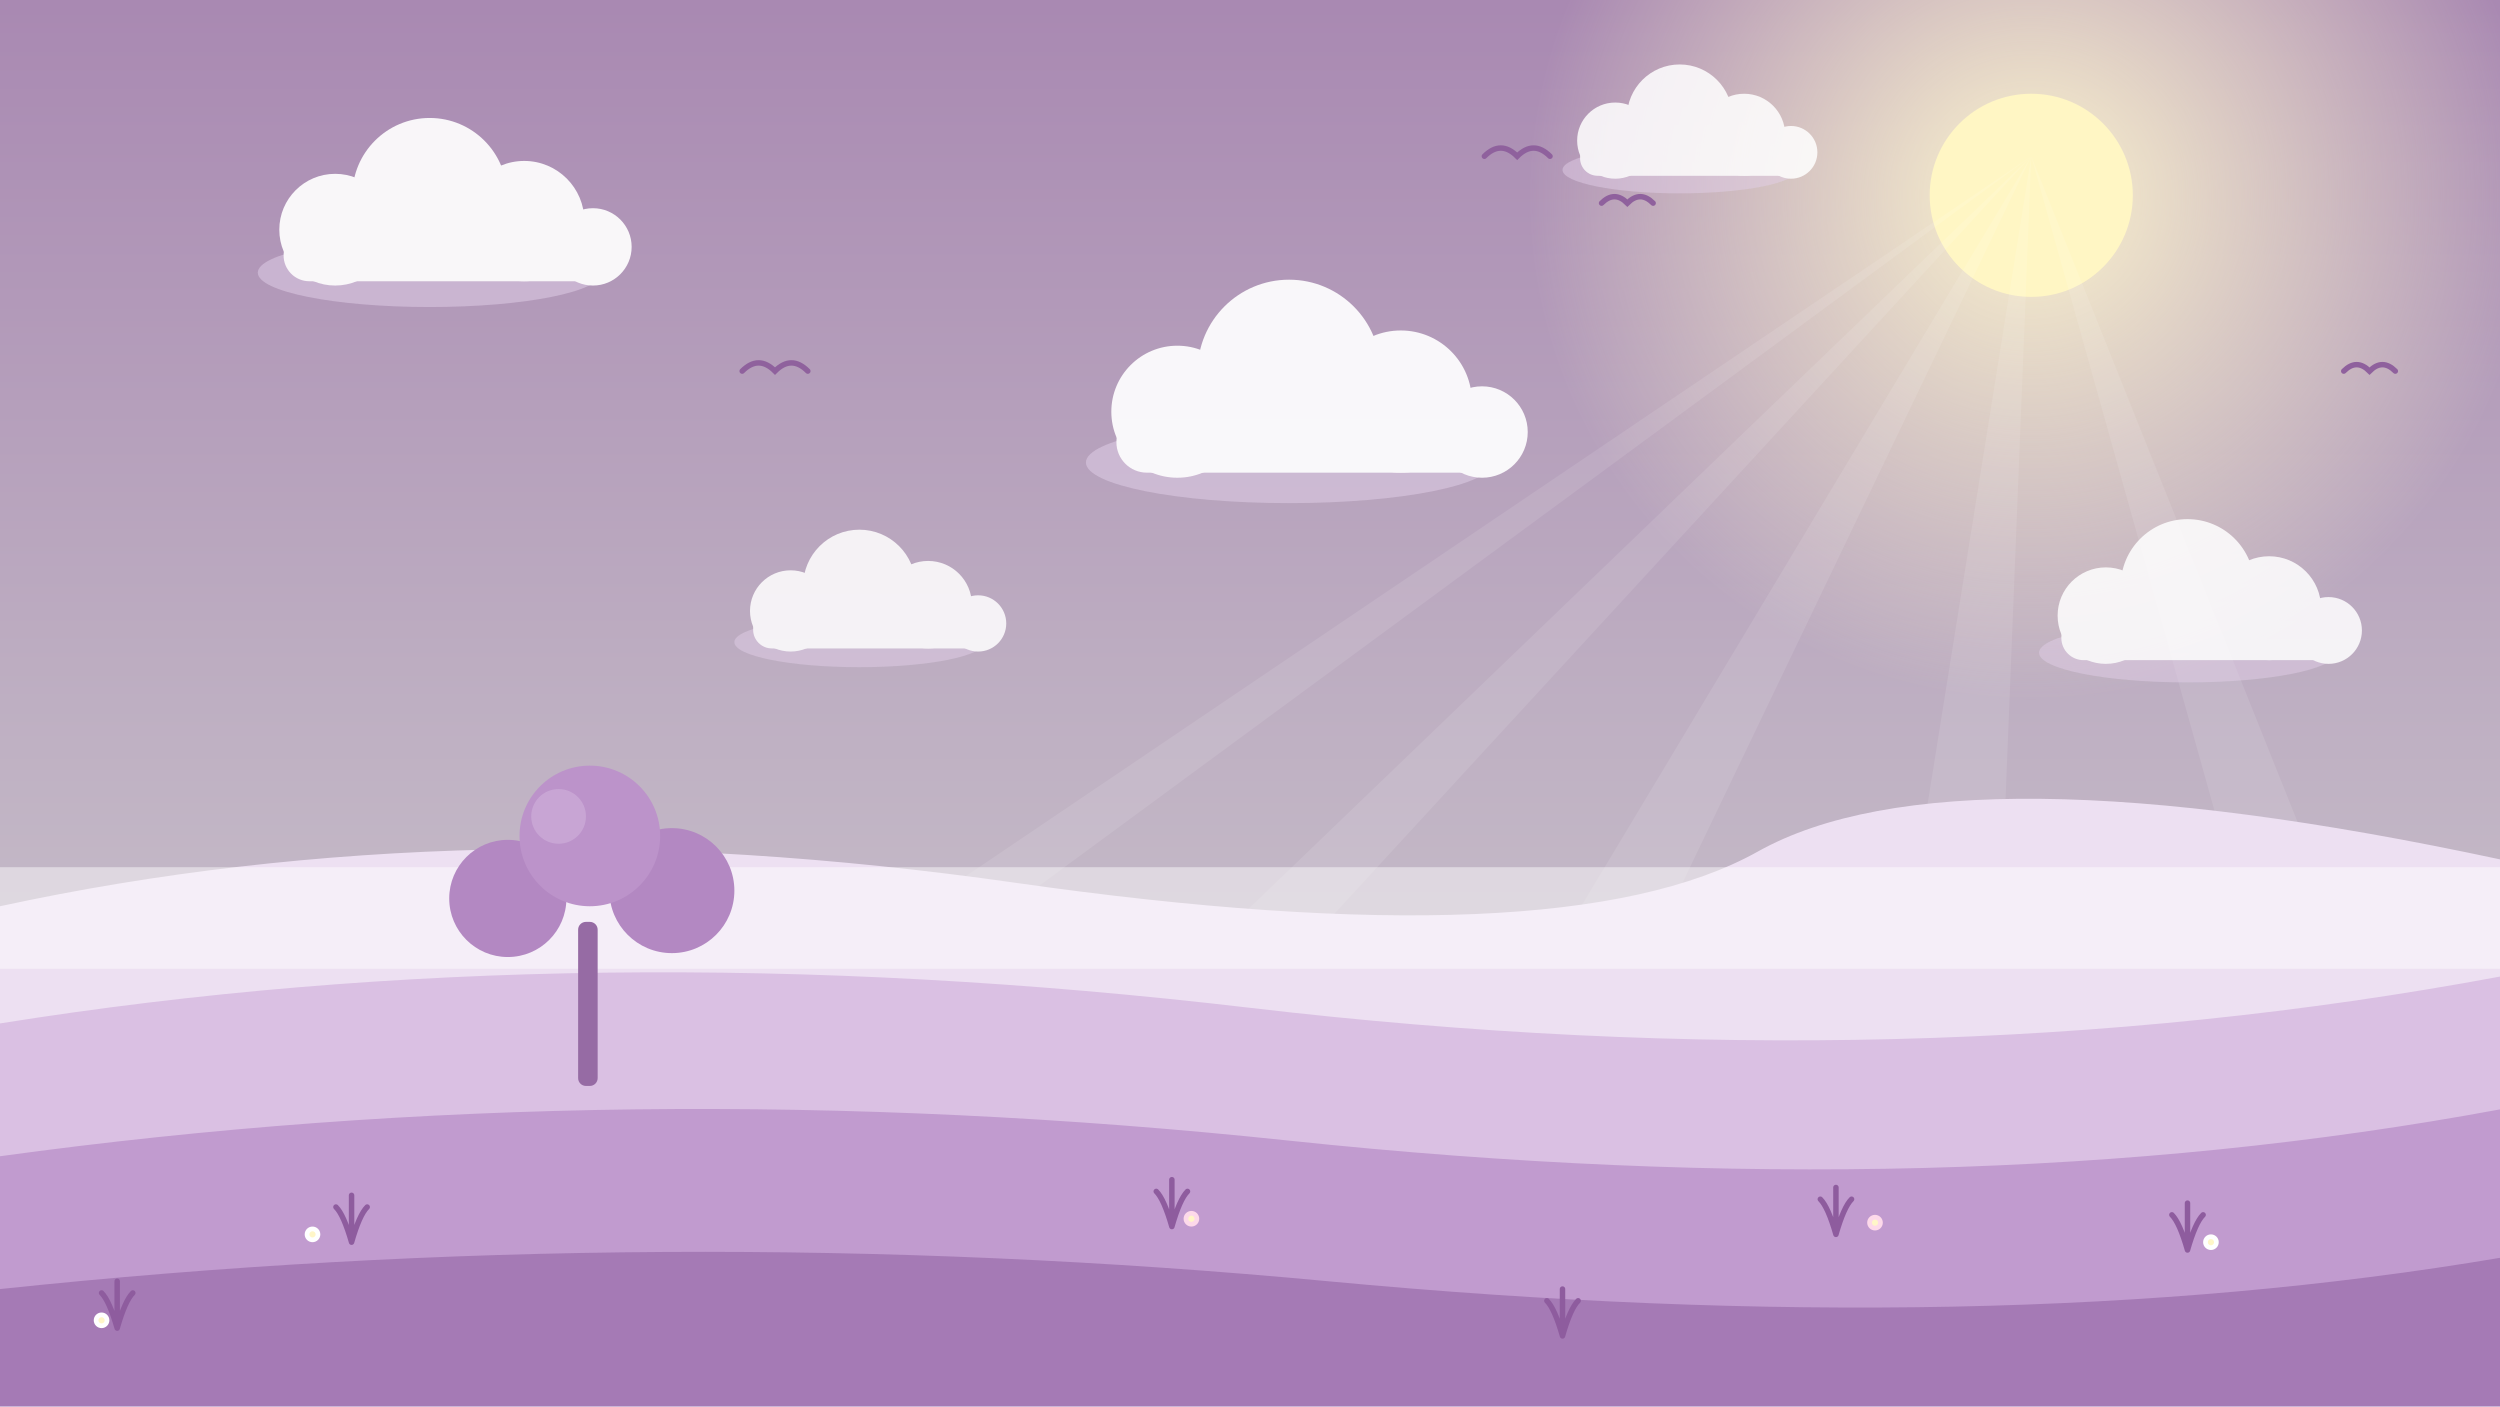
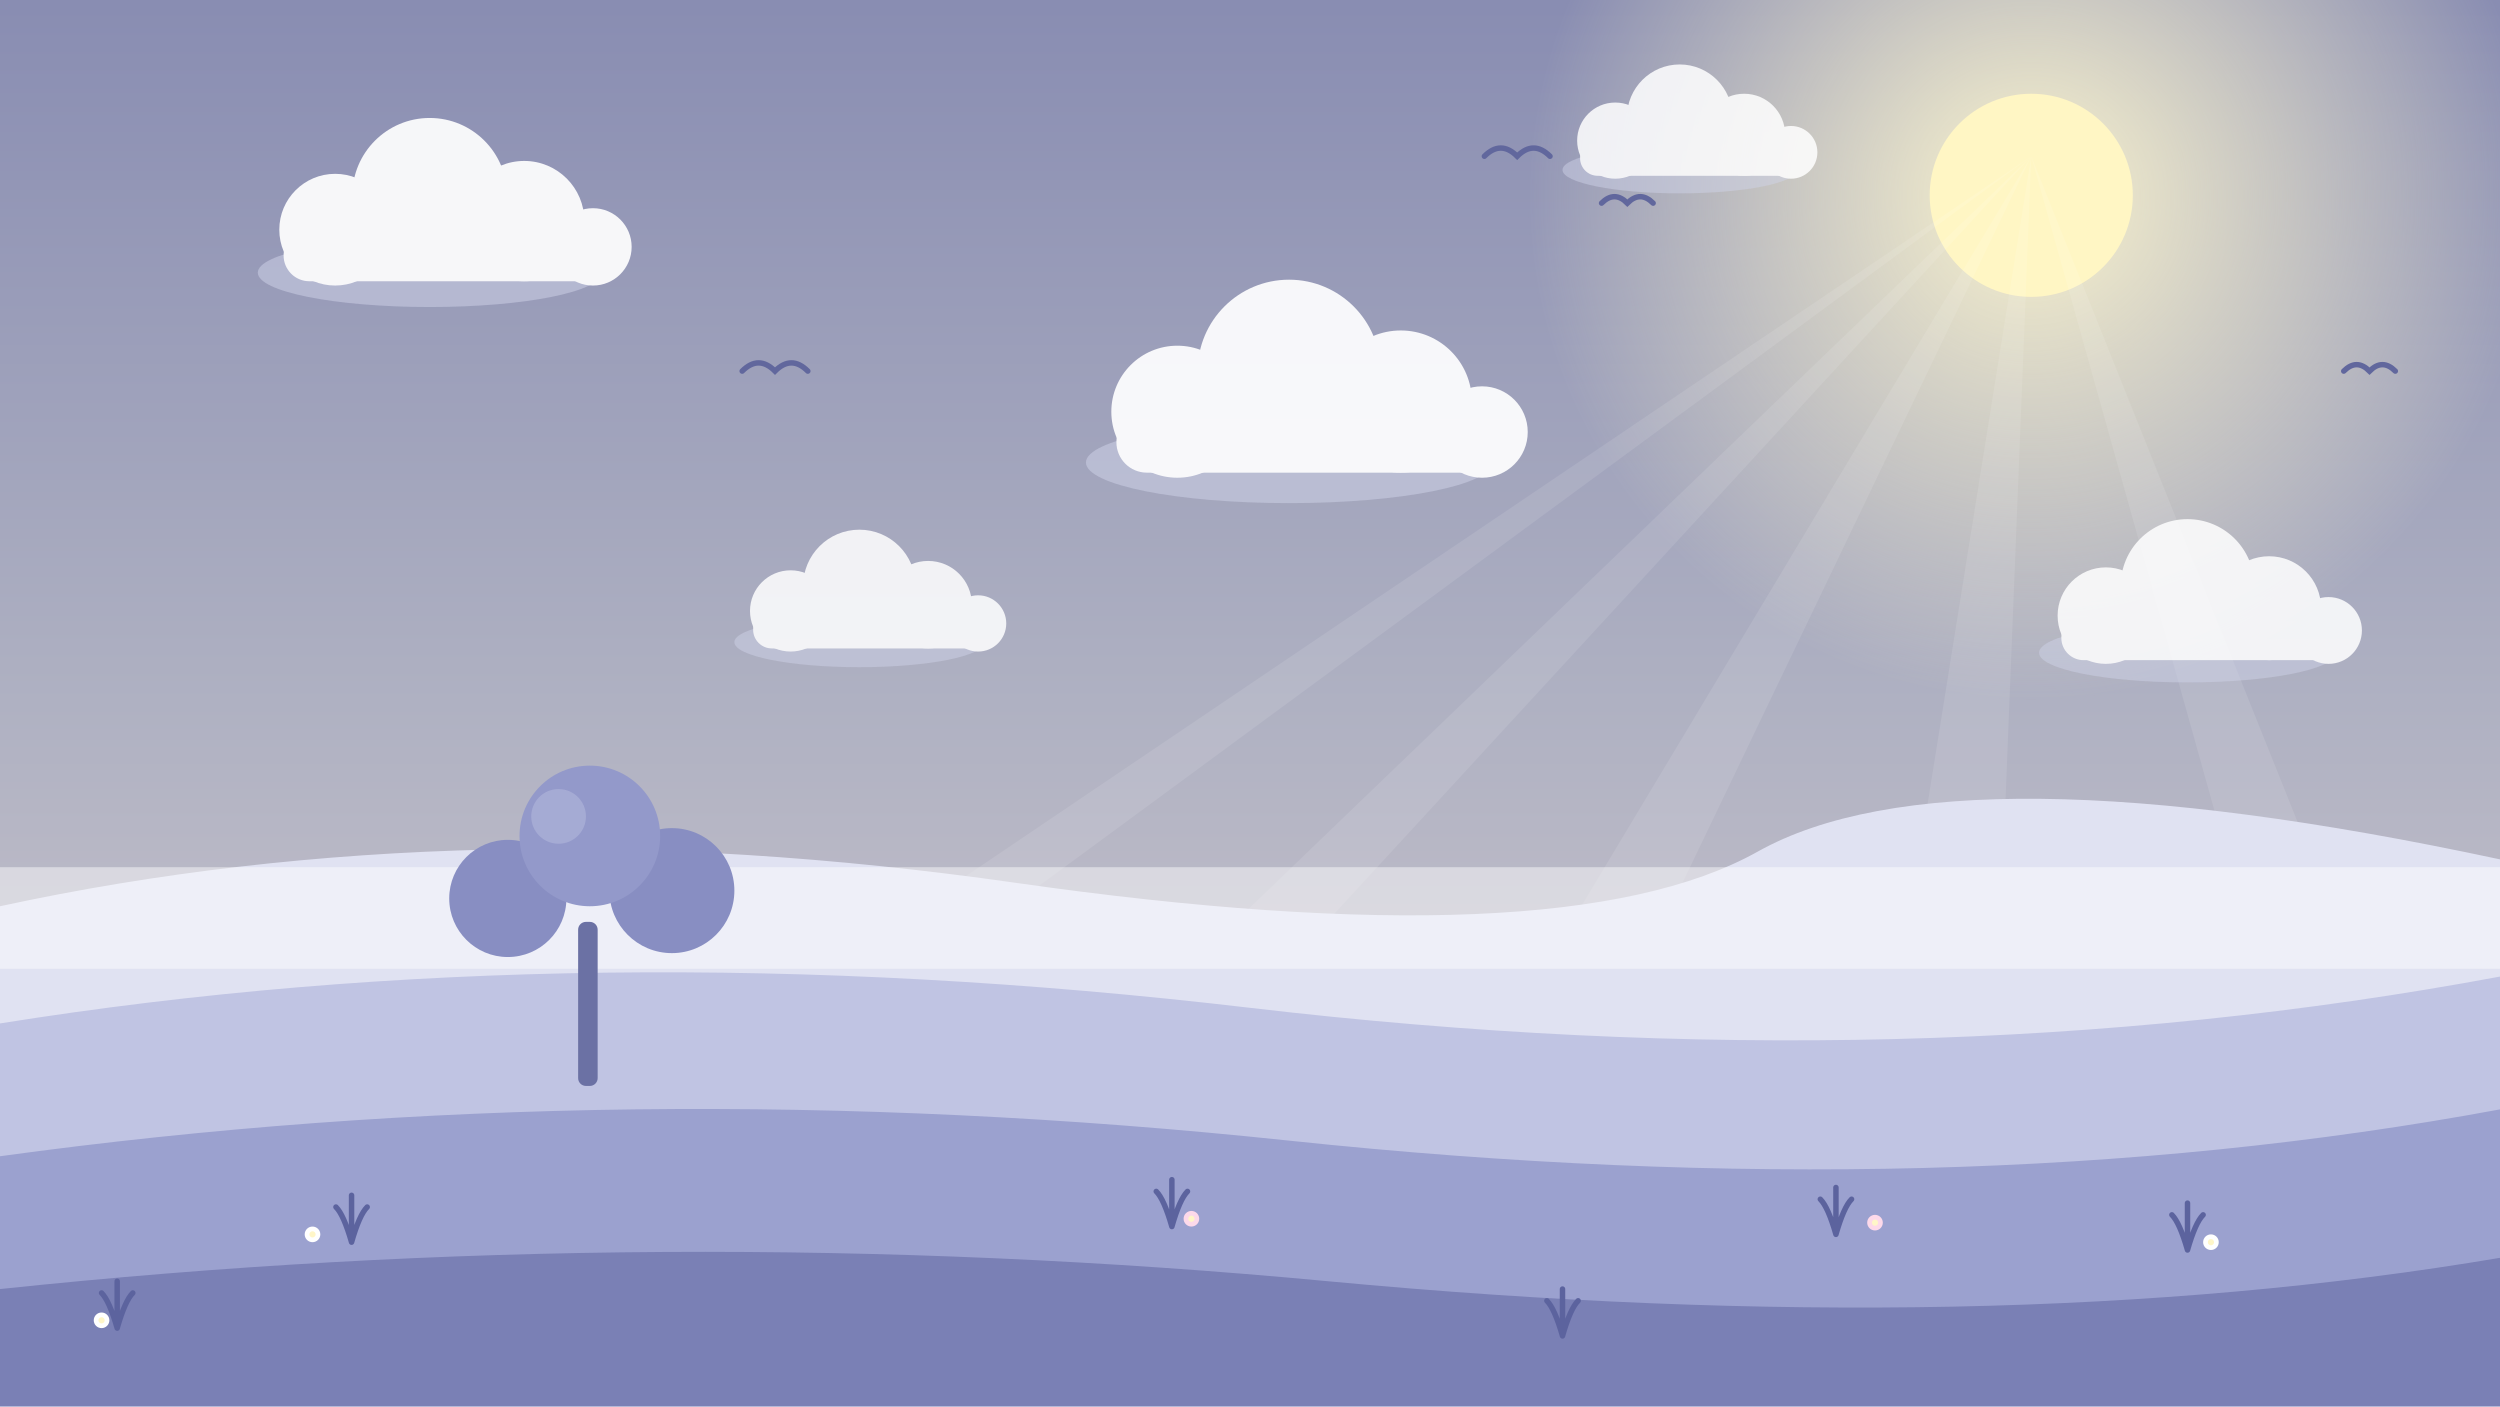
<svg xmlns="http://www.w3.org/2000/svg" viewBox="0 0 640 360" preserveAspectRatio="xMidYMax slice">
  <defs>
    <linearGradient id="s" x1="0" y1="0" x2="0" y2="1">
-       <stop offset="0" stop-color="#a989b2" />
-       <stop offset=".5" stop-color="#beafc2" />
+       <stop offset="0" stop-color="#898db2" />
+       <stop offset=".5" stop-color="#afb1c2" />
      <stop offset=".85" stop-color="#cbc5cd" />
      <stop offset="1" stop-color="#cdd0ce" />
    </linearGradient>
    <radialGradient id="g">
      <stop offset="0" stop-color="#fff8cf" stop-opacity=".95" />
      <stop offset="1" stop-color="#fff8cf" stop-opacity="0" />
    </radialGradient>
  </defs>
  <rect width="640" height="360" fill="url(#s)" />
  <circle cx="520" cy="50" r="130" fill="url(#g)" />
  <circle cx="520" cy="50" r="26" fill="#fff6c4" />
  <path d="M520 40 L150 290 L180 290Z" fill="#fff" opacity=".10" />
  <path d="M520 40 L260 290 L290 290Z" fill="#fff" opacity=".10" />
  <path d="M520 40 L370 290 L400 290Z" fill="#fff" opacity=".10" />
  <path d="M520 40 L480 290 L510 290Z" fill="#fff" opacity=".10" />
  <path d="M520 40 L590 290 L620 290Z" fill="#fff" opacity=".10" />
  <g transform="translate(110 50) scale(2.2)" opacity="0.92">
-     <ellipse cx="0" cy="9" rx="20" ry="4" fill="#e2d0e9" opacity=".55" />
+     <ellipse cx="0" cy="9" rx="20" ry="4" fill="#d0d3e9" opacity=".55" />
    <g fill="#fff">
      <circle cx="0" cy="0" r="9" />
      <circle cx="11" cy="3" r="7" />
      <circle cx="-11" cy="4" r="6.5" />
      <circle cx="19" cy="6" r="4.5" />
      <rect x="-17" y="4" width="38" height="6" rx="3" />
    </g>
  </g>
  <g transform="translate(330 95) scale(2.6)" opacity="0.92">
-     <ellipse cx="0" cy="9" rx="20" ry="4" fill="#e2d0e9" opacity=".55" />
+     <ellipse cx="0" cy="9" rx="20" ry="4" fill="#d0d3e9" opacity=".55" />
    <g fill="#fff">
      <circle cx="0" cy="0" r="9" />
      <circle cx="11" cy="3" r="7" />
      <circle cx="-11" cy="4" r="6.5" />
      <circle cx="19" cy="6" r="4.5" />
      <rect x="-17" y="4" width="38" height="6" rx="3" />
    </g>
  </g>
  <g transform="translate(560 150) scale(1.9)" opacity="0.85">
-     <ellipse cx="0" cy="9" rx="20" ry="4" fill="#e2d0e9" opacity=".55" />
+     <ellipse cx="0" cy="9" rx="20" ry="4" fill="#d0d3e9" opacity=".55" />
    <g fill="#fff">
      <circle cx="0" cy="0" r="9" />
      <circle cx="11" cy="3" r="7" />
      <circle cx="-11" cy="4" r="6.5" />
      <circle cx="19" cy="6" r="4.5" />
      <rect x="-17" y="4" width="38" height="6" rx="3" />
    </g>
  </g>
  <g transform="translate(220 150) scale(1.6)" opacity="0.85">
-     <ellipse cx="0" cy="9" rx="20" ry="4" fill="#e2d0e9" opacity=".55" />
+     <ellipse cx="0" cy="9" rx="20" ry="4" fill="#d0d3e9" opacity=".55" />
    <g fill="#fff">
      <circle cx="0" cy="0" r="9" />
      <circle cx="11" cy="3" r="7" />
      <circle cx="-11" cy="4" r="6.5" />
      <circle cx="19" cy="6" r="4.5" />
      <rect x="-17" y="4" width="38" height="6" rx="3" />
    </g>
  </g>
  <g transform="translate(430 30) scale(1.5)" opacity="0.85">
-     <ellipse cx="0" cy="9" rx="20" ry="4" fill="#e2d0e9" opacity=".55" />
+     <ellipse cx="0" cy="9" rx="20" ry="4" fill="#d0d3e9" opacity=".55" />
    <g fill="#fff">
      <circle cx="0" cy="0" r="9" />
      <circle cx="11" cy="3" r="7" />
      <circle cx="-11" cy="4" r="6.5" />
      <circle cx="19" cy="6" r="4.5" />
      <rect x="-17" y="4" width="38" height="6" rx="3" />
    </g>
  </g>
-   <path d="M380 40 q4.2 -4.2 8.4 0 q4.2 -4.2 8.4 0" fill="none" stroke="#8f619d" stroke-width="1.4" stroke-linecap="round" />
-   <path d="M410 52 q3.3 -3.3 6.6 0 q3.3 -3.3 6.6 0" fill="none" stroke="#8f619d" stroke-width="1.4" stroke-linecap="round" />
-   <path d="M190 95 q4.2 -4.2 8.4 0 q4.2 -4.2 8.4 0" fill="none" stroke="#8f619d" stroke-width="1.4" stroke-linecap="round" />
-   <path d="M600 95 q3.3 -3.3 6.6 0 q3.3 -3.3 6.6 0" fill="none" stroke="#8f619d" stroke-width="1.4" stroke-linecap="round" />
-   <path d="M0 360 V232 Q120 206 260 226 T450 218 T640 220 V360Z" fill="#ede0f2" />
+   <path d="M380 40 q4.2 -4.2 8.4 0 q4.2 -4.2 8.4 0" fill="none" stroke="#61679d" stroke-width="1.4" stroke-linecap="round" />
+   <path d="M410 52 q3.3 -3.3 6.6 0 q3.3 -3.3 6.6 0" fill="none" stroke="#61679d" stroke-width="1.4" stroke-linecap="round" />
+   <path d="M190 95 q4.2 -4.2 8.4 0 q4.2 -4.2 8.4 0" fill="none" stroke="#61679d" stroke-width="1.4" stroke-linecap="round" />
+   <path d="M600 95 q3.3 -3.3 6.6 0 q3.3 -3.3 6.6 0" fill="none" stroke="#61679d" stroke-width="1.4" stroke-linecap="round" />
+   <path d="M0 360 V232 Q120 206 260 226 T450 218 T640 220 V360Z" fill="#e0e2f2" />
  <rect y="222" width="640" height="26" fill="#fff" opacity=".45" />
-   <path d="M0 360 V262 Q150 238 320 258 T640 250 V360Z" fill="#dac0e3" />
-   <rect x="148" y="236" width="5" height="42" rx="2" fill="#966ba4" />
-   <circle cx="130" cy="230" r="15" fill="#b388c2" />
-   <circle cx="172" cy="228" r="16" fill="#b388c2" />
-   <circle cx="151" cy="214" r="18" fill="#bc93ca" />
-   <circle cx="143" cy="209" r="7" fill="#cbaad7" opacity=".8" />
-   <path d="M0 360 V296 Q160 274 330 292 T640 284 V360Z" fill="#c19bcf" />
-   <path d="M0 360 V330 Q170 312 340 328 T640 322 V360Z" fill="#a57ab5" />
-   <path d="M90 318 q-2 -7 -4 -9 M90 318 q0 -9 0 -12 M90 318 q2 -7 4 -9" stroke="#8e5c9e" stroke-width="1.4" fill="none" stroke-linecap="round" />
-   <path d="M300 314 q-2 -7 -4 -9 M300 314 q0 -9 0 -12 M300 314 q2 -7 4 -9" stroke="#8e5c9e" stroke-width="1.4" fill="none" stroke-linecap="round" />
-   <path d="M470 316 q-2 -7 -4 -9 M470 316 q0 -9 0 -12 M470 316 q2 -7 4 -9" stroke="#8e5c9e" stroke-width="1.4" fill="none" stroke-linecap="round" />
-   <path d="M560 320 q-2 -7 -4 -9 M560 320 q0 -9 0 -12 M560 320 q2 -7 4 -9" stroke="#8e5c9e" stroke-width="1.4" fill="none" stroke-linecap="round" />
-   <path d="M30 340 q-2 -7 -4 -9 M30 340 q0 -9 0 -12 M30 340 q2 -7 4 -9" stroke="#8e5c9e" stroke-width="1.4" fill="none" stroke-linecap="round" />
-   <path d="M400 342 q-2 -7 -4 -9 M400 342 q0 -9 0 -12 M400 342 q2 -7 4 -9" stroke="#8e5c9e" stroke-width="1.4" fill="none" stroke-linecap="round" />
+   <path d="M0 360 V262 Q150 238 320 258 T640 250 V360Z" fill="#c0c4e3" />
+   <rect x="148" y="236" width="5" height="42" rx="2" fill="#6b71a4" />
+   <circle cx="130" cy="230" r="15" fill="#888ec2" />
+   <circle cx="172" cy="228" r="16" fill="#888ec2" />
+   <circle cx="151" cy="214" r="18" fill="#9399ca" />
+   <circle cx="143" cy="209" r="7" fill="#aaafd7" opacity=".8" />
+   <path d="M0 360 V296 Q160 274 330 292 T640 284 V360Z" fill="#9ba1cf" />
+   <path d="M0 360 V330 Q170 312 340 328 T640 322 V360Z" fill="#7a80b5" />
+   <path d="M90 318 q-2 -7 -4 -9 M90 318 q0 -9 0 -12 M90 318 q2 -7 4 -9" stroke="#5c639e" stroke-width="1.4" fill="none" stroke-linecap="round" />
+   <path d="M300 314 q-2 -7 -4 -9 M300 314 q0 -9 0 -12 M300 314 q2 -7 4 -9" stroke="#5c639e" stroke-width="1.4" fill="none" stroke-linecap="round" />
+   <path d="M470 316 q-2 -7 -4 -9 M470 316 q0 -9 0 -12 M470 316 q2 -7 4 -9" stroke="#5c639e" stroke-width="1.4" fill="none" stroke-linecap="round" />
+   <path d="M560 320 q-2 -7 -4 -9 M560 320 q0 -9 0 -12 M560 320 q2 -7 4 -9" stroke="#5c639e" stroke-width="1.4" fill="none" stroke-linecap="round" />
+   <path d="M30 340 q-2 -7 -4 -9 M30 340 q0 -9 0 -12 M30 340 q2 -7 4 -9" stroke="#5c639e" stroke-width="1.4" fill="none" stroke-linecap="round" />
+   <path d="M400 342 q-2 -7 -4 -9 M400 342 q0 -9 0 -12 M400 342 q2 -7 4 -9" stroke="#5c639e" stroke-width="1.4" fill="none" stroke-linecap="round" />
  <circle cx="80" cy="316" r="2" fill="#fff" />
  <circle cx="80" cy="316" r=".8" fill="#fff6c8" />
  <circle cx="480" cy="313" r="2" fill="#fdd9ea" />
  <circle cx="480" cy="313" r=".8" fill="#fff6c8" />
  <circle cx="566" cy="318" r="2" fill="#fff" />
  <circle cx="566" cy="318" r=".8" fill="#fff6c8" />
  <circle cx="305" cy="312" r="2" fill="#fdd9ea" />
  <circle cx="305" cy="312" r=".8" fill="#fff6c8" />
  <circle cx="26" cy="338" r="2" fill="#fff" />
  <circle cx="26" cy="338" r=".8" fill="#fff6c8" />
</svg>
